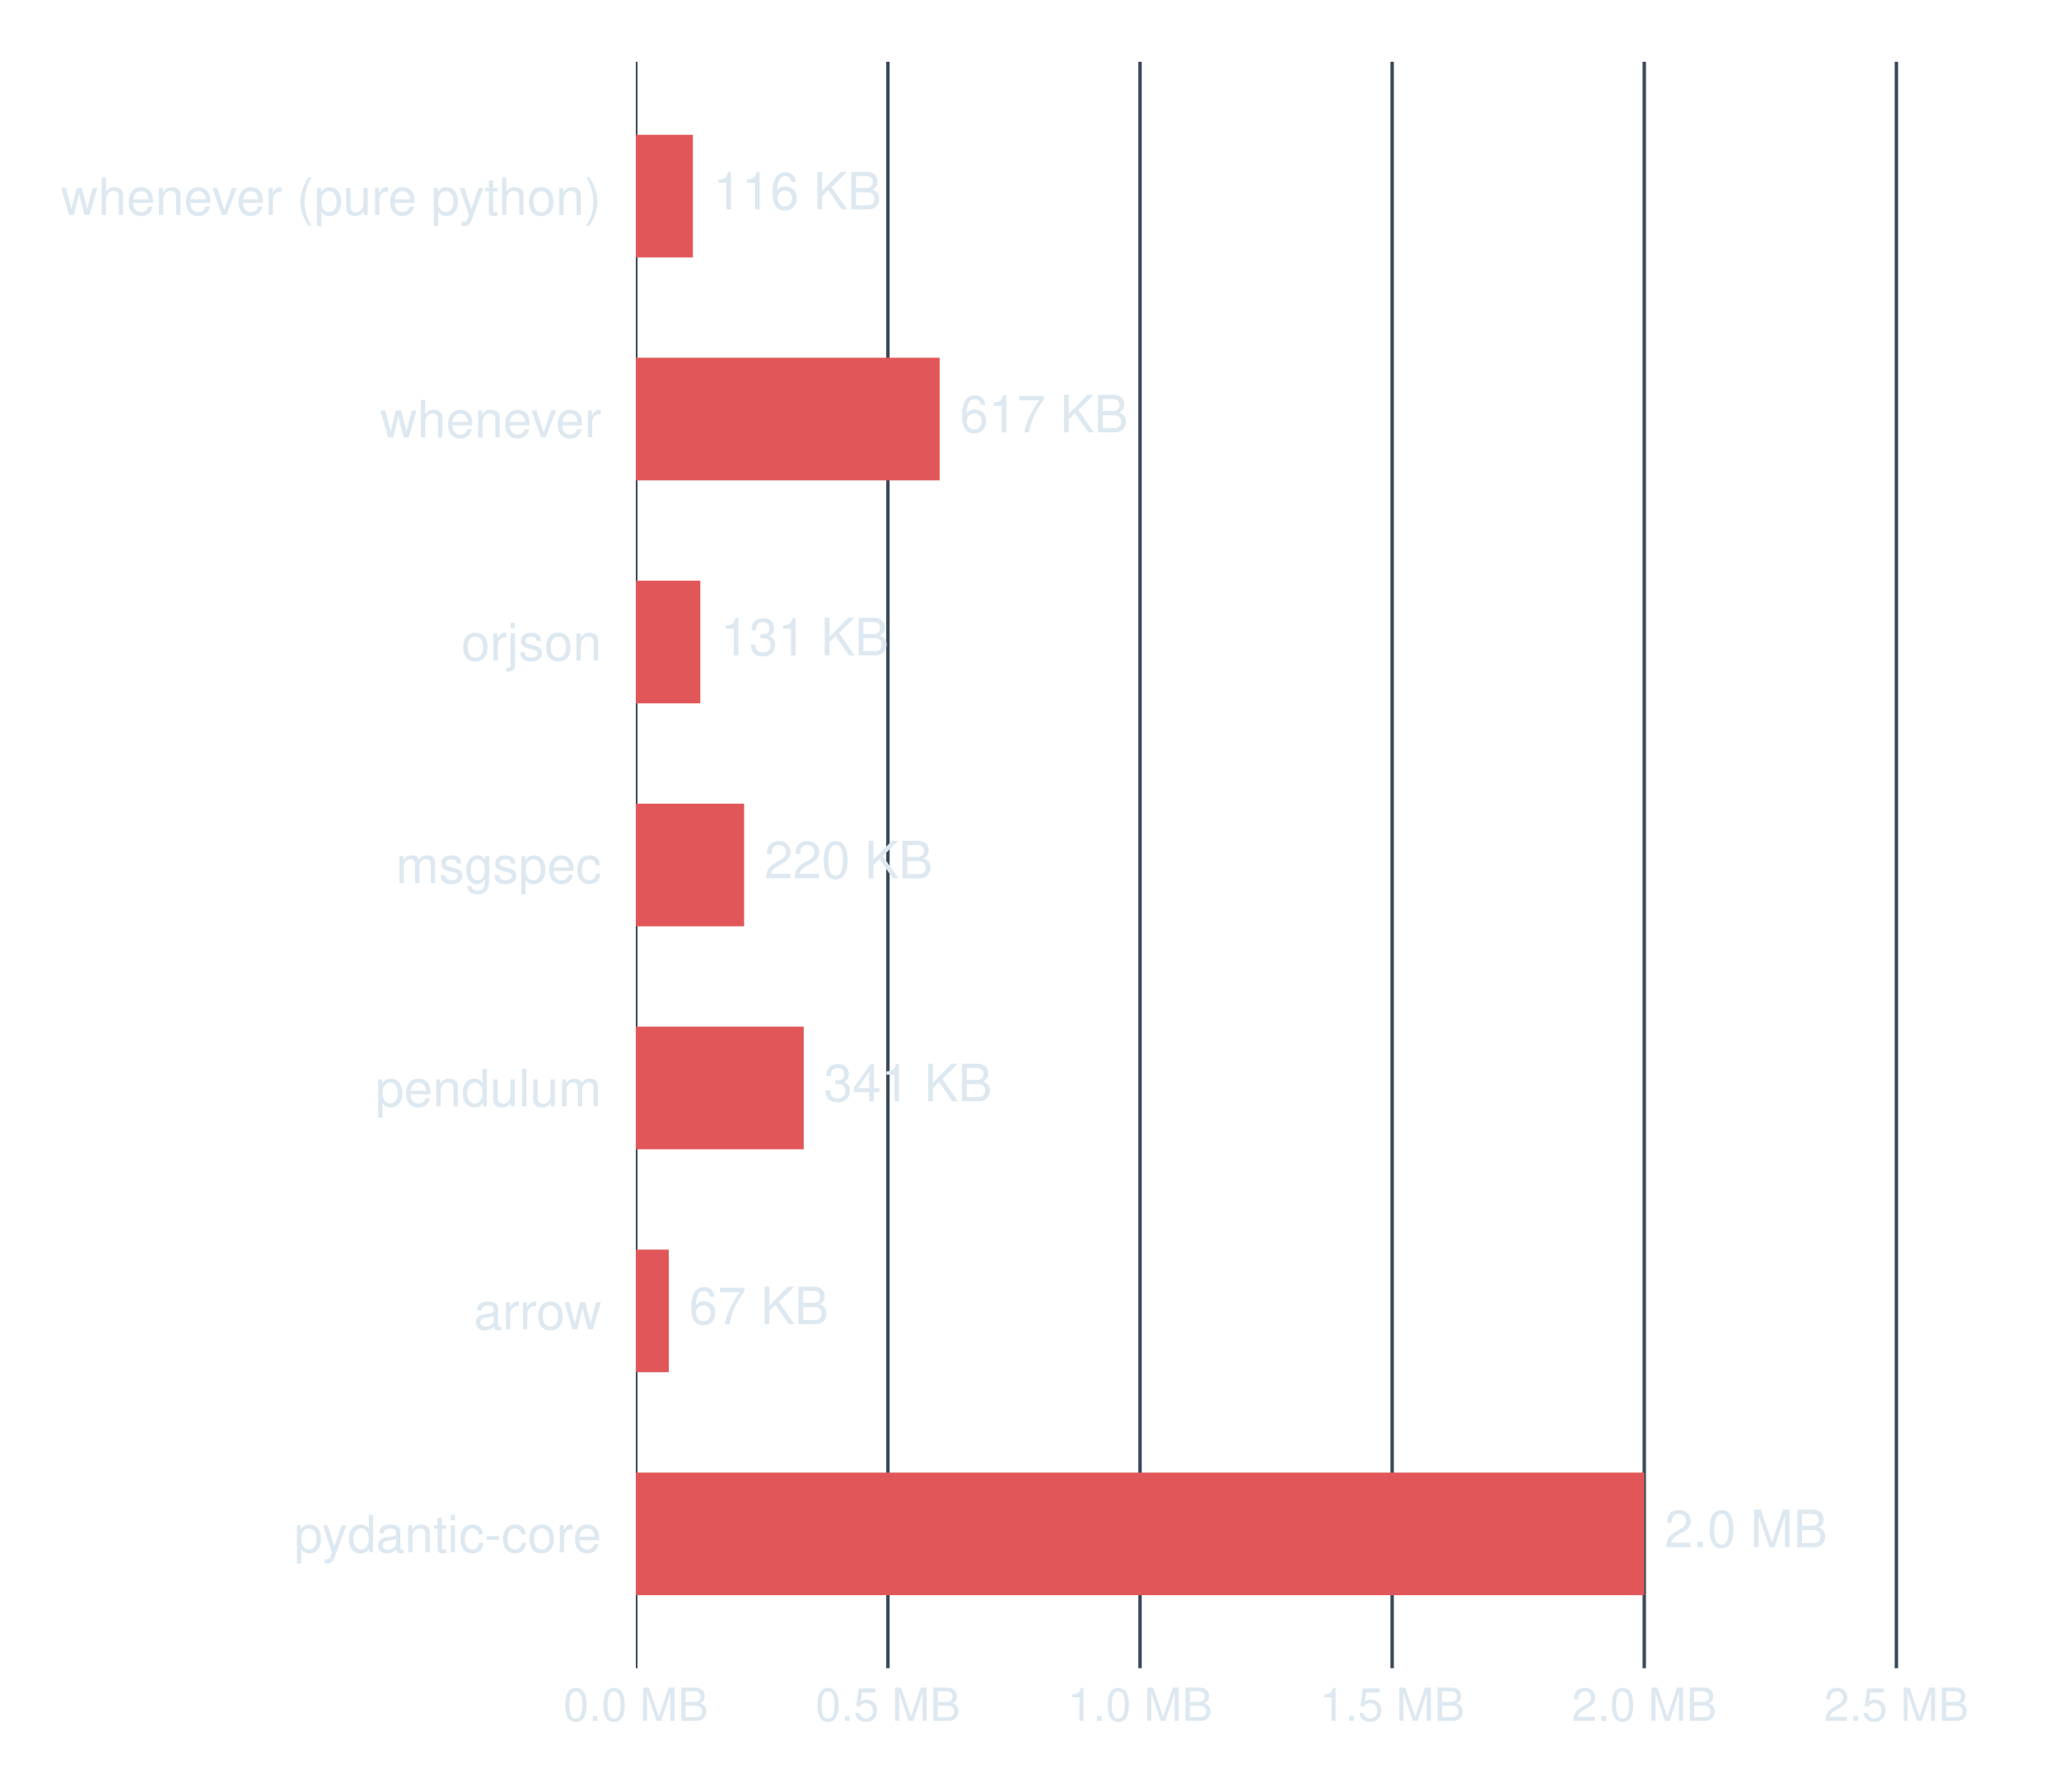
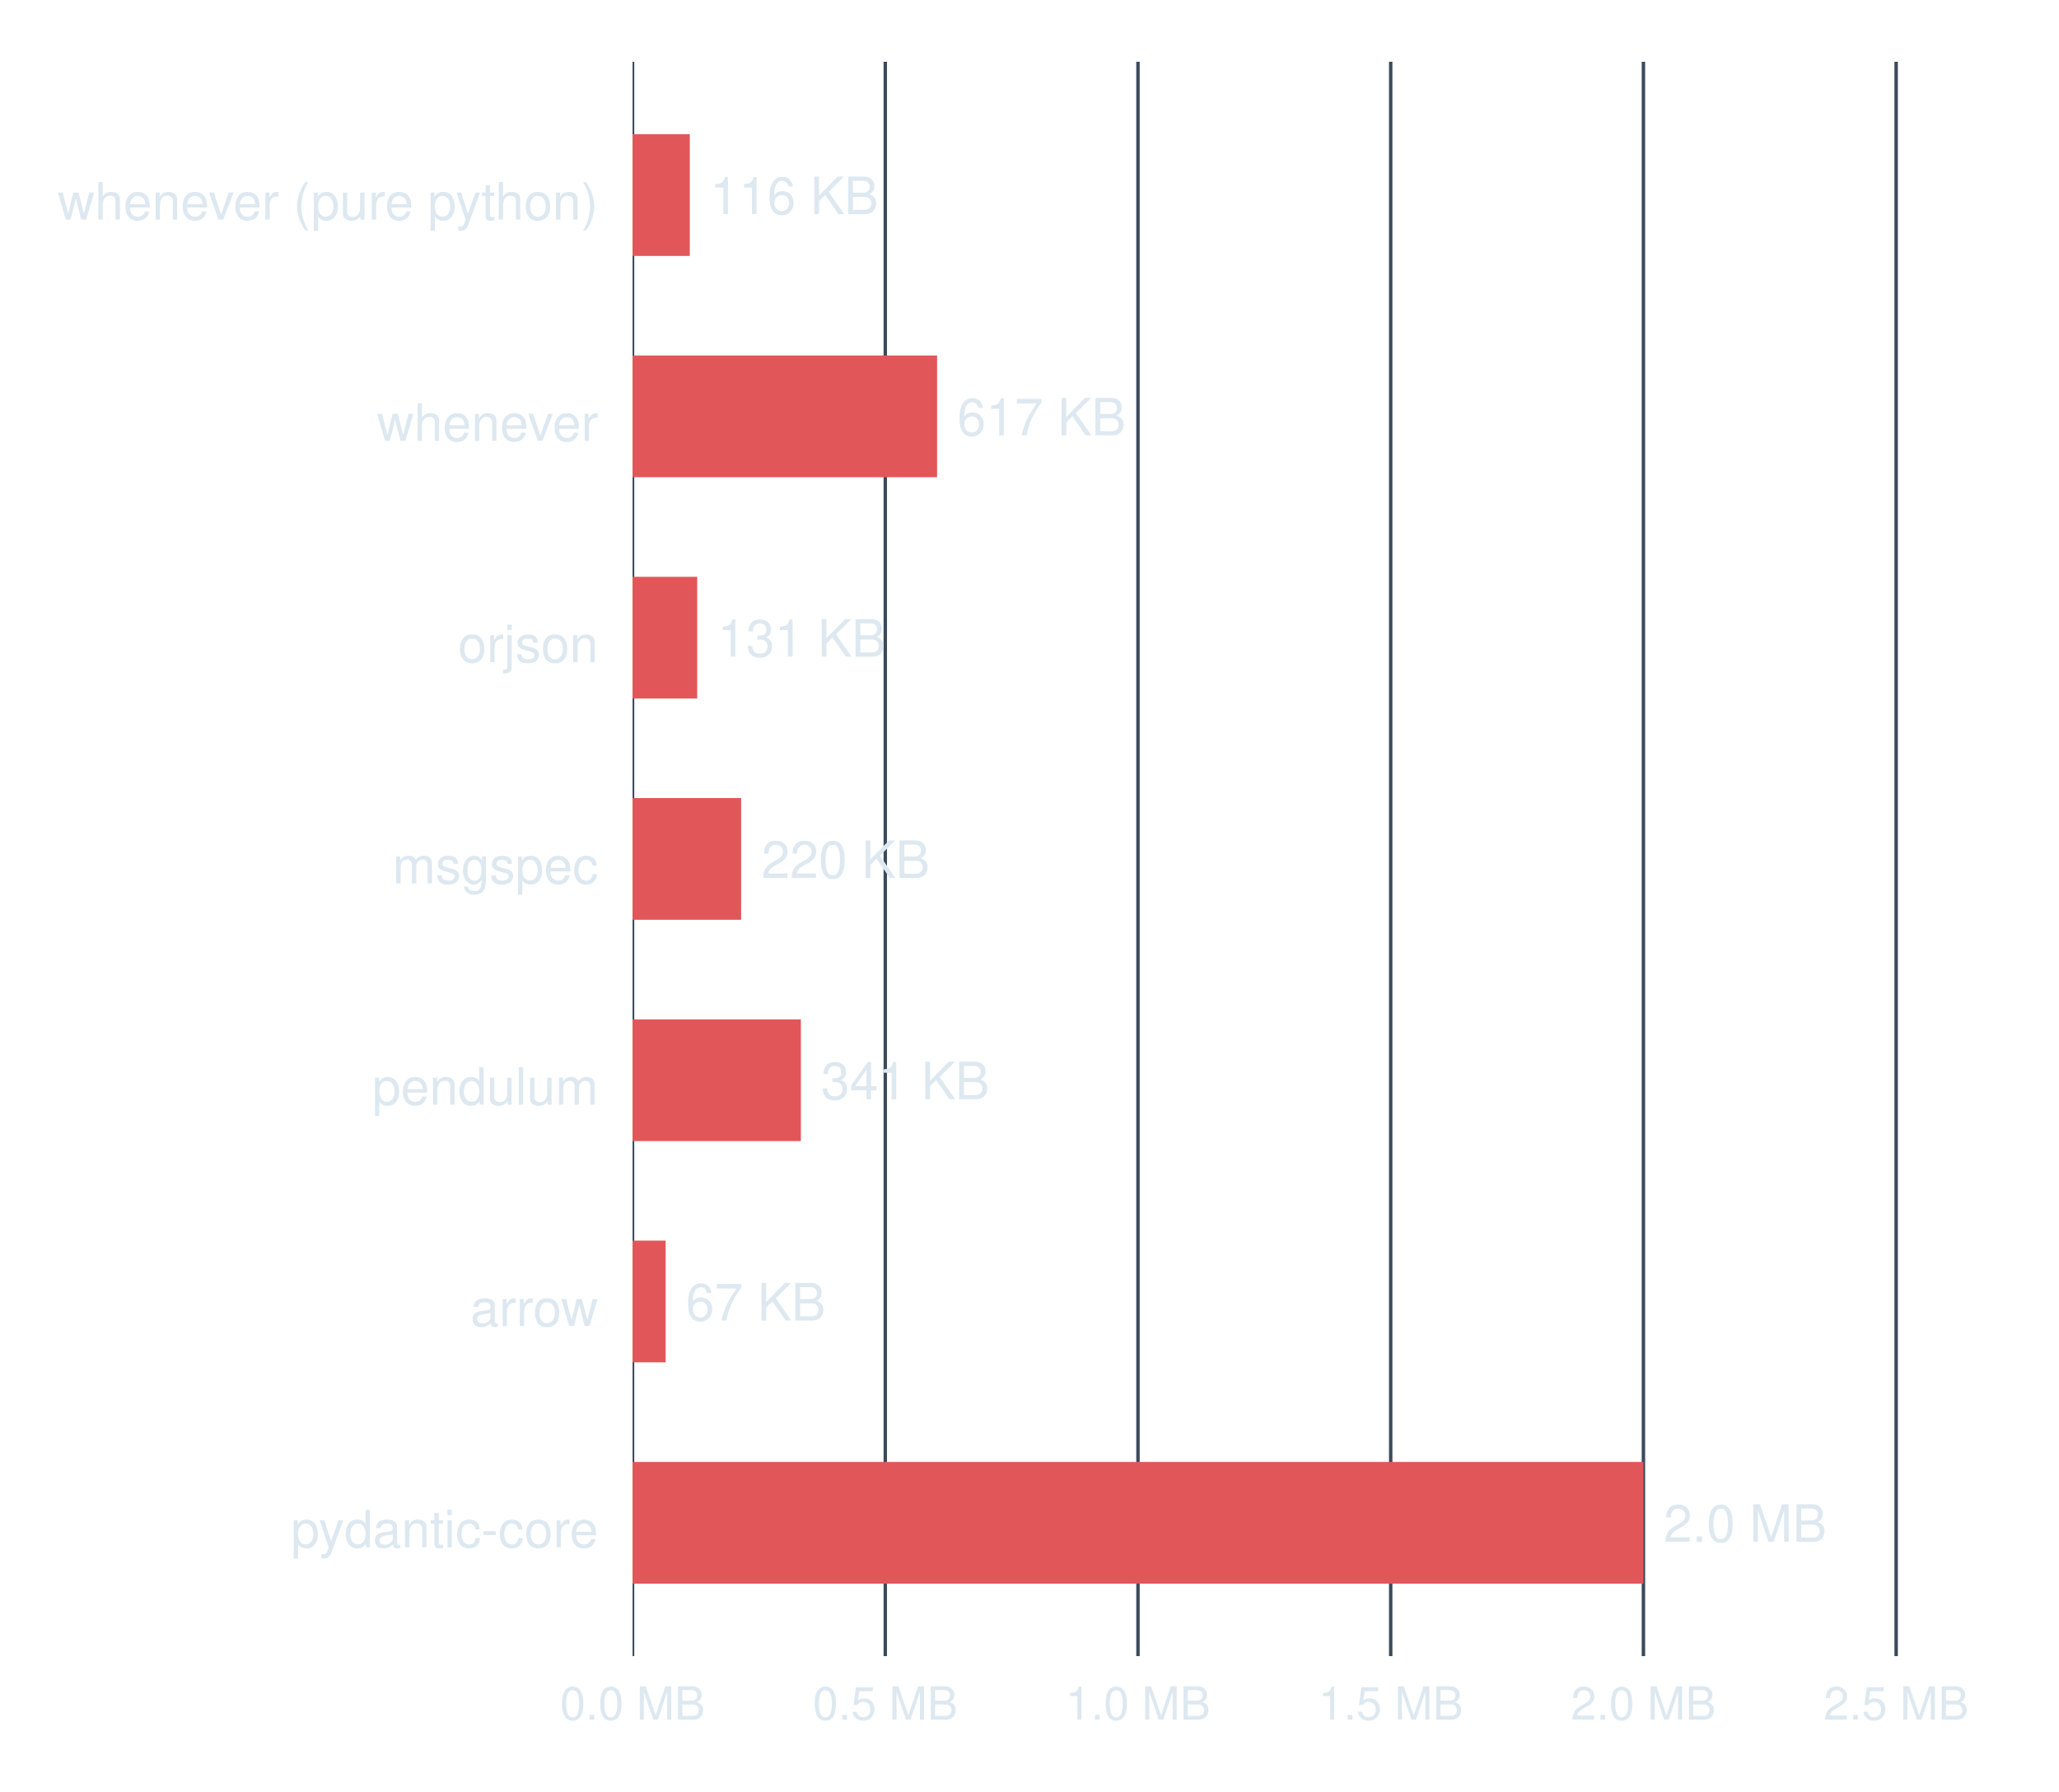
<svg xmlns="http://www.w3.org/2000/svg" width="360pt" height="313.2pt" viewBox="0 0 360 313.2" version="1.1">
  <defs>
    <style type="text/css">*{stroke-linejoin: round; stroke-linecap: butt}</style>
  </defs>
  <g id="figure_1">
    <g id="patch_1">
-       <path d="M 0 313.2  L 360 313.2  L 360 0  L 0 0  L 0 313.2  z " style="fill: none; opacity: 0" />
+       <path d="M 0 313.2 L 360 313.2 L 360 0 L 0 0 L 0 313.2 z " style="fill: none; opacity: 0" />
    </g>
    <g id="axes_1">
      <g id="patch_2">
-         <path d="M 111.165 291.7  L 349.2 291.7  L 349.2 10.8  L 111.165 10.8  L 111.165 291.7  z " style="fill: none" />
+         <path d="M 110.597 289.58 L 349.2 289.58 L 349.2 10.8 L 110.597 10.8 L 110.597 289.58 z " style="fill: none" />
      </g>
      <g id="matplotlib.axis_1">
        <g id="xtick_1">
          <g id="line2d_1">
-             <path d="M 111.165 291.7  L 111.165 10.8  " clip-path="url(#peb43502428)" style="fill: none; stroke: #3a4a5a; stroke-width: 0.6; stroke-linecap: square" />
+             <path d="M 110.597 289.58 L 110.597 10.8 " clip-path="url(#p8985559c84)" style="fill: none; stroke: #3a4a5a; stroke-width: 0.6; stroke-linecap: square" />
          </g>
          <g id="line2d_2" />
          <g id="text_1">
-             <text style="font-size: 8px; font-family: -apple-system, BlinkMacSystemFont, 'Segoe UI', Helvetica, Arial, sans-serif; text-anchor: middle; fill: #dde8f0" x="111.165" y="300.913" transform="rotate(-0 111.165 300.9125)">0.0 MB</text>
+             <text style="font-size: 8px; font-family: -apple-system, BlinkMacSystemFont, 'Segoe UI', Helvetica, Arial, sans-serif; text-anchor: middle; fill: #dde8f0" x="110.597" y="300.696" transform="rotate(-0 110.5969 300.696)">0.0 MB</text>
          </g>
        </g>
        <g id="xtick_2">
          <g id="line2d_3">
-             <path d="M 155.246 291.7  L 155.246 10.8  " clip-path="url(#peb43502428)" style="fill: none; stroke: #3a4a5a; stroke-width: 0.6; stroke-linecap: square" />
+             <path d="M 154.783 289.58 L 154.783 10.8 " clip-path="url(#p8985559c84)" style="fill: none; stroke: #3a4a5a; stroke-width: 0.6; stroke-linecap: square" />
          </g>
          <g id="line2d_4" />
          <g id="text_2">
-             <text style="font-size: 8px; font-family: -apple-system, BlinkMacSystemFont, 'Segoe UI', Helvetica, Arial, sans-serif; text-anchor: middle; fill: #dde8f0" x="155.246" y="300.913" transform="rotate(-0 155.2456 300.9125)">0.5 MB</text>
+             <text style="font-size: 8px; font-family: -apple-system, BlinkMacSystemFont, 'Segoe UI', Helvetica, Arial, sans-serif; text-anchor: middle; fill: #dde8f0" x="154.783" y="300.696" transform="rotate(-0 154.7826 300.696)">0.5 MB</text>
          </g>
        </g>
        <g id="xtick_3">
          <g id="line2d_5">
-             <path d="M 199.326 291.7  L 199.326 10.8  " clip-path="url(#peb43502428)" style="fill: none; stroke: #3a4a5a; stroke-width: 0.6; stroke-linecap: square" />
+             <path d="M 198.968 289.58 L 198.968 10.8 " clip-path="url(#p8985559c84)" style="fill: none; stroke: #3a4a5a; stroke-width: 0.6; stroke-linecap: square" />
          </g>
          <g id="line2d_6" />
          <g id="text_3">
-             <text style="font-size: 8px; font-family: -apple-system, BlinkMacSystemFont, 'Segoe UI', Helvetica, Arial, sans-serif; text-anchor: middle; fill: #dde8f0" x="199.326" y="300.913" transform="rotate(-0 199.3261 300.9125)">1.0 MB</text>
+             <text style="font-size: 8px; font-family: -apple-system, BlinkMacSystemFont, 'Segoe UI', Helvetica, Arial, sans-serif; text-anchor: middle; fill: #dde8f0" x="198.968" y="300.696" transform="rotate(-0 198.9684 300.696)">1.0 MB</text>
          </g>
        </g>
        <g id="xtick_4">
          <g id="line2d_7">
-             <path d="M 243.407 291.7  L 243.407 10.8  " clip-path="url(#peb43502428)" style="fill: none; stroke: #3a4a5a; stroke-width: 0.6; stroke-linecap: square" />
+             <path d="M 243.154 289.58 L 243.154 10.8 " clip-path="url(#p8985559c84)" style="fill: none; stroke: #3a4a5a; stroke-width: 0.6; stroke-linecap: square" />
          </g>
          <g id="line2d_8" />
          <g id="text_4">
-             <text style="font-size: 8px; font-family: -apple-system, BlinkMacSystemFont, 'Segoe UI', Helvetica, Arial, sans-serif; text-anchor: middle; fill: #dde8f0" x="243.407" y="300.913" transform="rotate(-0 243.4067 300.9125)">1.5 MB</text>
+             <text style="font-size: 8px; font-family: -apple-system, BlinkMacSystemFont, 'Segoe UI', Helvetica, Arial, sans-serif; text-anchor: middle; fill: #dde8f0" x="243.154" y="300.696" transform="rotate(-0 243.1542 300.696)">1.5 MB</text>
          </g>
        </g>
        <g id="xtick_5">
          <g id="line2d_9">
-             <path d="M 287.487 291.7  L 287.487 10.8  " clip-path="url(#peb43502428)" style="fill: none; stroke: #3a4a5a; stroke-width: 0.6; stroke-linecap: square" />
+             <path d="M 287.34 289.58 L 287.34 10.8 " clip-path="url(#p8985559c84)" style="fill: none; stroke: #3a4a5a; stroke-width: 0.6; stroke-linecap: square" />
          </g>
          <g id="line2d_10" />
          <g id="text_5">
-             <text style="font-size: 8px; font-family: -apple-system, BlinkMacSystemFont, 'Segoe UI', Helvetica, Arial, sans-serif; text-anchor: middle; fill: #dde8f0" x="287.487" y="300.913" transform="rotate(-0 287.4872 300.9125)">2.0 MB</text>
+             <text style="font-size: 8px; font-family: -apple-system, BlinkMacSystemFont, 'Segoe UI', Helvetica, Arial, sans-serif; text-anchor: middle; fill: #dde8f0" x="287.34" y="300.696" transform="rotate(-0 287.3399 300.696)">2.0 MB</text>
          </g>
        </g>
        <g id="xtick_6">
          <g id="line2d_11">
-             <path d="M 331.568 291.7  L 331.568 10.8  " clip-path="url(#peb43502428)" style="fill: none; stroke: #3a4a5a; stroke-width: 0.6; stroke-linecap: square" />
+             <path d="M 331.526 289.58 L 331.526 10.8 " clip-path="url(#p8985559c84)" style="fill: none; stroke: #3a4a5a; stroke-width: 0.6; stroke-linecap: square" />
          </g>
          <g id="line2d_12" />
          <g id="text_6">
-             <text style="font-size: 8px; font-family: -apple-system, BlinkMacSystemFont, 'Segoe UI', Helvetica, Arial, sans-serif; text-anchor: middle; fill: #dde8f0" x="331.568" y="300.913" transform="rotate(-0 331.5678 300.9125)">2.5 MB</text>
+             <text style="font-size: 8px; font-family: -apple-system, BlinkMacSystemFont, 'Segoe UI', Helvetica, Arial, sans-serif; text-anchor: middle; fill: #dde8f0" x="331.526" y="300.696" transform="rotate(-0 331.5257 300.696)">2.5 MB</text>
          </g>
        </g>
      </g>
      <g id="matplotlib.axis_2">
        <g id="ytick_1">
          <g id="line2d_13" />
          <g id="text_7">
-             <text style="font-size: 9px; font-family: -apple-system, BlinkMacSystemFont, 'Segoe UI', Helvetica, Arial, sans-serif; text-anchor: end; fill: #dde8f0" x="105.165" y="37.579" transform="rotate(-0 105.165 37.57878)">whenever (pure python)</text>
+             <text style="font-size: 9px; font-family: -apple-system, BlinkMacSystemFont, 'Segoe UI', Helvetica, Arial, sans-serif; text-anchor: end; fill: #dde8f0" x="104.597" y="38.396" transform="rotate(-0 104.5969 38.39628)">whenever (pure python)</text>
          </g>
        </g>
        <g id="ytick_2">
          <g id="line2d_14" />
          <g id="text_8">
-             <text style="font-size: 9px; font-family: -apple-system, BlinkMacSystemFont, 'Segoe UI', Helvetica, Arial, sans-serif; text-anchor: end; fill: #dde8f0" x="105.165" y="76.49" transform="rotate(-0 105.165 76.48965)">whenever</text>
+             <text style="font-size: 9px; font-family: -apple-system, BlinkMacSystemFont, 'Segoe UI', Helvetica, Arial, sans-serif; text-anchor: end; fill: #dde8f0" x="104.597" y="77.089" transform="rotate(-0 104.5969 77.08885)">whenever</text>
          </g>
        </g>
        <g id="ytick_3">
          <g id="line2d_15" />
          <g id="text_9">
-             <text style="font-size: 9px; font-family: -apple-system, BlinkMacSystemFont, 'Segoe UI', Helvetica, Arial, sans-serif; text-anchor: end; fill: #dde8f0" x="105.165" y="115.476" transform="rotate(-0 105.165 115.4765)">orjson</text>
+             <text style="font-size: 9px; font-family: -apple-system, BlinkMacSystemFont, 'Segoe UI', Helvetica, Arial, sans-serif; text-anchor: end; fill: #dde8f0" x="104.597" y="115.781" transform="rotate(-0 104.5969 115.7814)">orjson</text>
          </g>
        </g>
        <g id="ytick_4">
          <g id="line2d_16" />
          <g id="text_10">
-             <text style="font-size: 9px; font-family: -apple-system, BlinkMacSystemFont, 'Segoe UI', Helvetica, Arial, sans-serif; text-anchor: end; fill: #dde8f0" x="105.165" y="154.409" transform="rotate(-0 105.165 154.4091)">msgspec</text>
+             <text style="font-size: 9px; font-family: -apple-system, BlinkMacSystemFont, 'Segoe UI', Helvetica, Arial, sans-serif; text-anchor: end; fill: #dde8f0" x="104.597" y="154.474" transform="rotate(-0 104.5969 154.474)">msgspec</text>
          </g>
        </g>
        <g id="ytick_5">
          <g id="line2d_17" />
          <g id="text_11">
-             <text style="font-size: 9px; font-family: -apple-system, BlinkMacSystemFont, 'Segoe UI', Helvetica, Arial, sans-serif; text-anchor: end; fill: #dde8f0" x="105.165" y="193.45" transform="rotate(-0 105.165 193.4501)">pendulum</text>
+             <text style="font-size: 9px; font-family: -apple-system, BlinkMacSystemFont, 'Segoe UI', Helvetica, Arial, sans-serif; text-anchor: end; fill: #dde8f0" x="104.597" y="193.167" transform="rotate(-0 104.5969 193.1666)">pendulum</text>
          </g>
        </g>
        <g id="ytick_6">
          <g id="line2d_18" />
          <g id="text_12">
-             <text style="font-size: 9px; font-family: -apple-system, BlinkMacSystemFont, 'Segoe UI', Helvetica, Arial, sans-serif; text-anchor: end; fill: #dde8f0" x="105.165" y="232.437" transform="rotate(-0 105.165 232.4369)">arrow</text>
+             <text style="font-size: 9px; font-family: -apple-system, BlinkMacSystemFont, 'Segoe UI', Helvetica, Arial, sans-serif; text-anchor: end; fill: #dde8f0" x="104.597" y="231.859" transform="rotate(-0 104.5969 231.8591)">arrow</text>
          </g>
        </g>
        <g id="ytick_7">
          <g id="line2d_19" />
          <g id="text_13">
-             <text style="font-size: 9px; font-family: -apple-system, BlinkMacSystemFont, 'Segoe UI', Helvetica, Arial, sans-serif; text-anchor: end; fill: #dde8f0" x="105.165" y="271.424" transform="rotate(-0 105.165 271.4237)">pydantic-core</text>
+             <text style="font-size: 9px; font-family: -apple-system, BlinkMacSystemFont, 'Segoe UI', Helvetica, Arial, sans-serif; text-anchor: end; fill: #dde8f0" x="104.597" y="270.552" transform="rotate(-0 104.5969 270.5517)">pydantic-core</text>
          </g>
        </g>
      </g>
      <g id="patch_3">
-         <path d="M 111.165 45.011  L 121.152 45.011  L 121.152 23.568  L 111.165 23.568  z " clip-path="url(#peb43502428)" style="fill: #e15759" />
+         <path d="M 110.597 44.753 L 120.608 44.753 L 120.608 23.472 L 110.597 23.472 z " clip-path="url(#p8985559c84)" style="fill: #e15759" />
      </g>
      <g id="patch_4">
-         <path d="M 111.165 83.998  L 164.286 83.998  L 164.286 62.555  L 111.165 62.555  z " clip-path="url(#peb43502428)" style="fill: #e15759" />
+         <path d="M 110.597 83.445 L 163.844 83.445 L 163.844 62.164 L 110.597 62.164 z " clip-path="url(#p8985559c84)" style="fill: #e15759" />
      </g>
      <g id="patch_5">
-         <path d="M 111.165 122.985  L 122.443 122.985  L 122.443 101.542  L 111.165 101.542  z " clip-path="url(#peb43502428)" style="fill: #e15759" />
+         <path d="M 110.597 122.138 L 121.902 122.138 L 121.902 100.857 L 110.597 100.857 z " clip-path="url(#p8985559c84)" style="fill: #e15759" />
      </g>
      <g id="patch_6">
-         <path d="M 111.165 161.971  L 130.106 161.971  L 130.106 140.529  L 111.165 140.529  z " clip-path="url(#peb43502428)" style="fill: #e15759" />
+         <path d="M 110.597 160.83 L 129.583 160.83 L 129.583 139.55 L 110.597 139.55 z " clip-path="url(#p8985559c84)" style="fill: #e15759" />
      </g>
      <g id="patch_7">
-         <path d="M 111.165 200.958  L 140.523 200.958  L 140.523 179.515  L 111.165 179.515  z " clip-path="url(#peb43502428)" style="fill: #e15759" />
+         <path d="M 110.597 199.523 L 140.025 199.523 L 140.025 178.242 L 110.597 178.242 z " clip-path="url(#p8985559c84)" style="fill: #e15759" />
      </g>
      <g id="patch_8">
-         <path d="M 111.165 239.945  L 116.933 239.945  L 116.933 218.502  L 111.165 218.502  z " clip-path="url(#peb43502428)" style="fill: #e15759" />
+         <path d="M 110.597 238.216 L 116.379 238.216 L 116.379 216.935 L 110.597 216.935 z " clip-path="url(#p8985559c84)" style="fill: #e15759" />
      </g>
      <g id="patch_9">
-         <path d="M 111.165 278.932  L 287.487 278.932  L 287.487 257.489  L 111.165 257.489  z " clip-path="url(#peb43502428)" style="fill: #e15759" />
+         <path d="M 110.597 276.908 L 287.34 276.908 L 287.34 255.627 L 110.597 255.627 z " clip-path="url(#p8985559c84)" style="fill: #e15759" />
      </g>
      <g id="text_14">
-         <text style="font-size: 9px; font-family: -apple-system, BlinkMacSystemFont, 'Segoe UI', Helvetica, Arial, sans-serif; text-anchor: start; fill: #dde8f0" x="124.678" y="36.616" transform="rotate(-0 124.6784 36.6162)">116 KB</text>
+         <text style="font-size: 9px; font-family: -apple-system, BlinkMacSystemFont, 'Segoe UI', Helvetica, Arial, sans-serif; text-anchor: start; fill: #dde8f0" x="124.143" y="37.438" transform="rotate(-0 124.1426 37.43778)">116 KB</text>
      </g>
      <g id="text_15">
-         <text style="font-size: 9px; font-family: -apple-system, BlinkMacSystemFont, 'Segoe UI', Helvetica, Arial, sans-serif; text-anchor: start; fill: #dde8f0" x="167.812" y="75.603" transform="rotate(-0 167.812 75.60301)">617 KB</text>
+         <text style="font-size: 9px; font-family: -apple-system, BlinkMacSystemFont, 'Segoe UI', Helvetica, Arial, sans-serif; text-anchor: start; fill: #dde8f0" x="167.379" y="76.13" transform="rotate(-0 167.379 76.13035)">617 KB</text>
      </g>
      <g id="text_16">
-         <text style="font-size: 9px; font-family: -apple-system, BlinkMacSystemFont, 'Segoe UI', Helvetica, Arial, sans-serif; text-anchor: start; fill: #dde8f0" x="125.97" y="114.59" transform="rotate(-0 125.9699 114.5898)">131 KB</text>
+         <text style="font-size: 9px; font-family: -apple-system, BlinkMacSystemFont, 'Segoe UI', Helvetica, Arial, sans-serif; text-anchor: start; fill: #dde8f0" x="125.437" y="114.823" transform="rotate(-0 125.4371 114.8229)">131 KB</text>
      </g>
      <g id="text_17">
-         <text style="font-size: 9px; font-family: -apple-system, BlinkMacSystemFont, 'Segoe UI', Helvetica, Arial, sans-serif; text-anchor: start; fill: #dde8f0" x="133.632" y="153.577" transform="rotate(-0 133.6323 153.5766)">220 KB</text>
+         <text style="font-size: 9px; font-family: -apple-system, BlinkMacSystemFont, 'Segoe UI', Helvetica, Arial, sans-serif; text-anchor: start; fill: #dde8f0" x="133.118" y="153.516" transform="rotate(-0 133.1178 153.5155)">220 KB</text>
      </g>
      <g id="text_18">
-         <text style="font-size: 9px; font-family: -apple-system, BlinkMacSystemFont, 'Segoe UI', Helvetica, Arial, sans-serif; text-anchor: start; fill: #dde8f0" x="144.05" y="192.563" transform="rotate(-0 144.0498 192.5635)">341 KB</text>
+         <text style="font-size: 9px; font-family: -apple-system, BlinkMacSystemFont, 'Segoe UI', Helvetica, Arial, sans-serif; text-anchor: start; fill: #dde8f0" x="143.56" y="192.208" transform="rotate(-0 143.5601 192.2081)">341 KB</text>
      </g>
      <g id="text_19">
-         <text style="font-size: 9px; font-family: -apple-system, BlinkMacSystemFont, 'Segoe UI', Helvetica, Arial, sans-serif; text-anchor: start; fill: #dde8f0" x="120.46" y="231.55" transform="rotate(-0 120.4598 231.5503)">67 KB</text>
+         <text style="font-size: 9px; font-family: -apple-system, BlinkMacSystemFont, 'Segoe UI', Helvetica, Arial, sans-serif; text-anchor: start; fill: #dde8f0" x="119.914" y="230.901" transform="rotate(-0 119.9139 230.9006)">67 KB</text>
      </g>
      <g id="text_20">
-         <text style="font-size: 9px; font-family: -apple-system, BlinkMacSystemFont, 'Segoe UI', Helvetica, Arial, sans-serif; text-anchor: start; fill: #dde8f0" x="291.014" y="270.537" transform="rotate(-0 291.0137 270.5371)">2.0 MB</text>
+         <text style="font-size: 9px; font-family: -apple-system, BlinkMacSystemFont, 'Segoe UI', Helvetica, Arial, sans-serif; text-anchor: start; fill: #dde8f0" x="290.875" y="269.593" transform="rotate(-0 290.8748 269.5932)">2.0 MB</text>
      </g>
    </g>
  </g>
  <defs>
-     <clipPath id="peb43502428">
-       <rect x="111.165" y="10.8" width="238.035" height="280.9" />
+     <clipPath id="p8985559c84">
+       <rect x="110.597" y="10.8" width="238.603" height="278.78" />
    </clipPath>
  </defs>
</svg>
